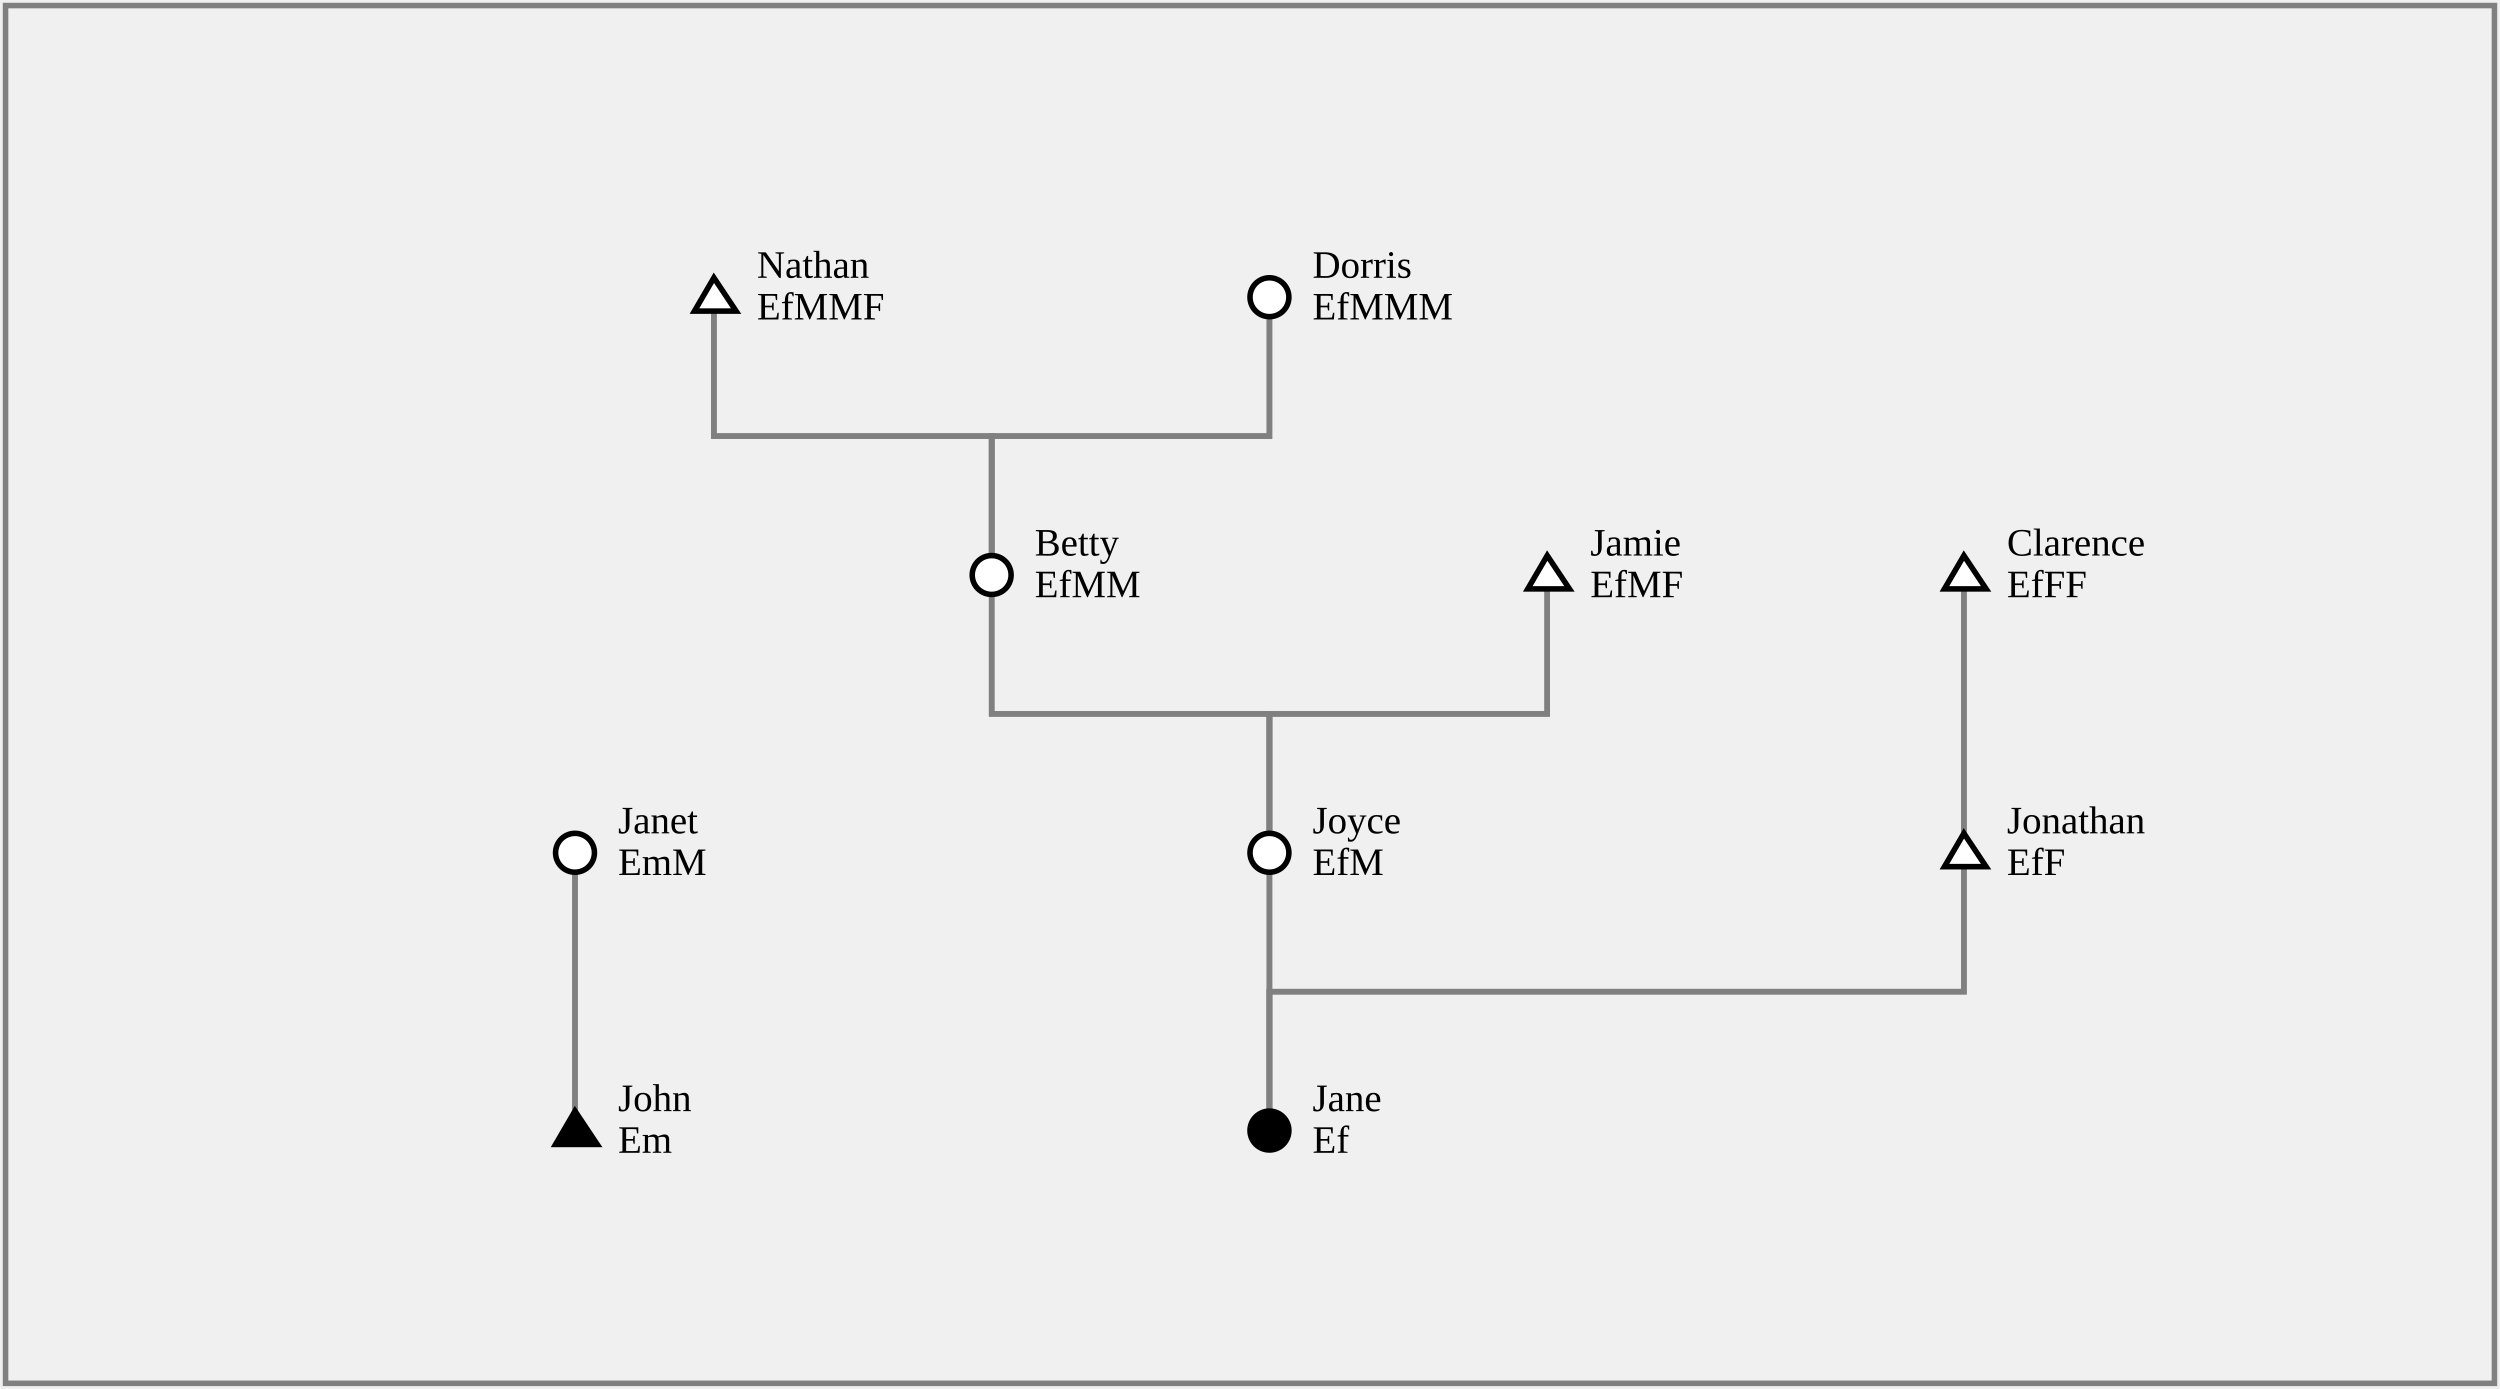
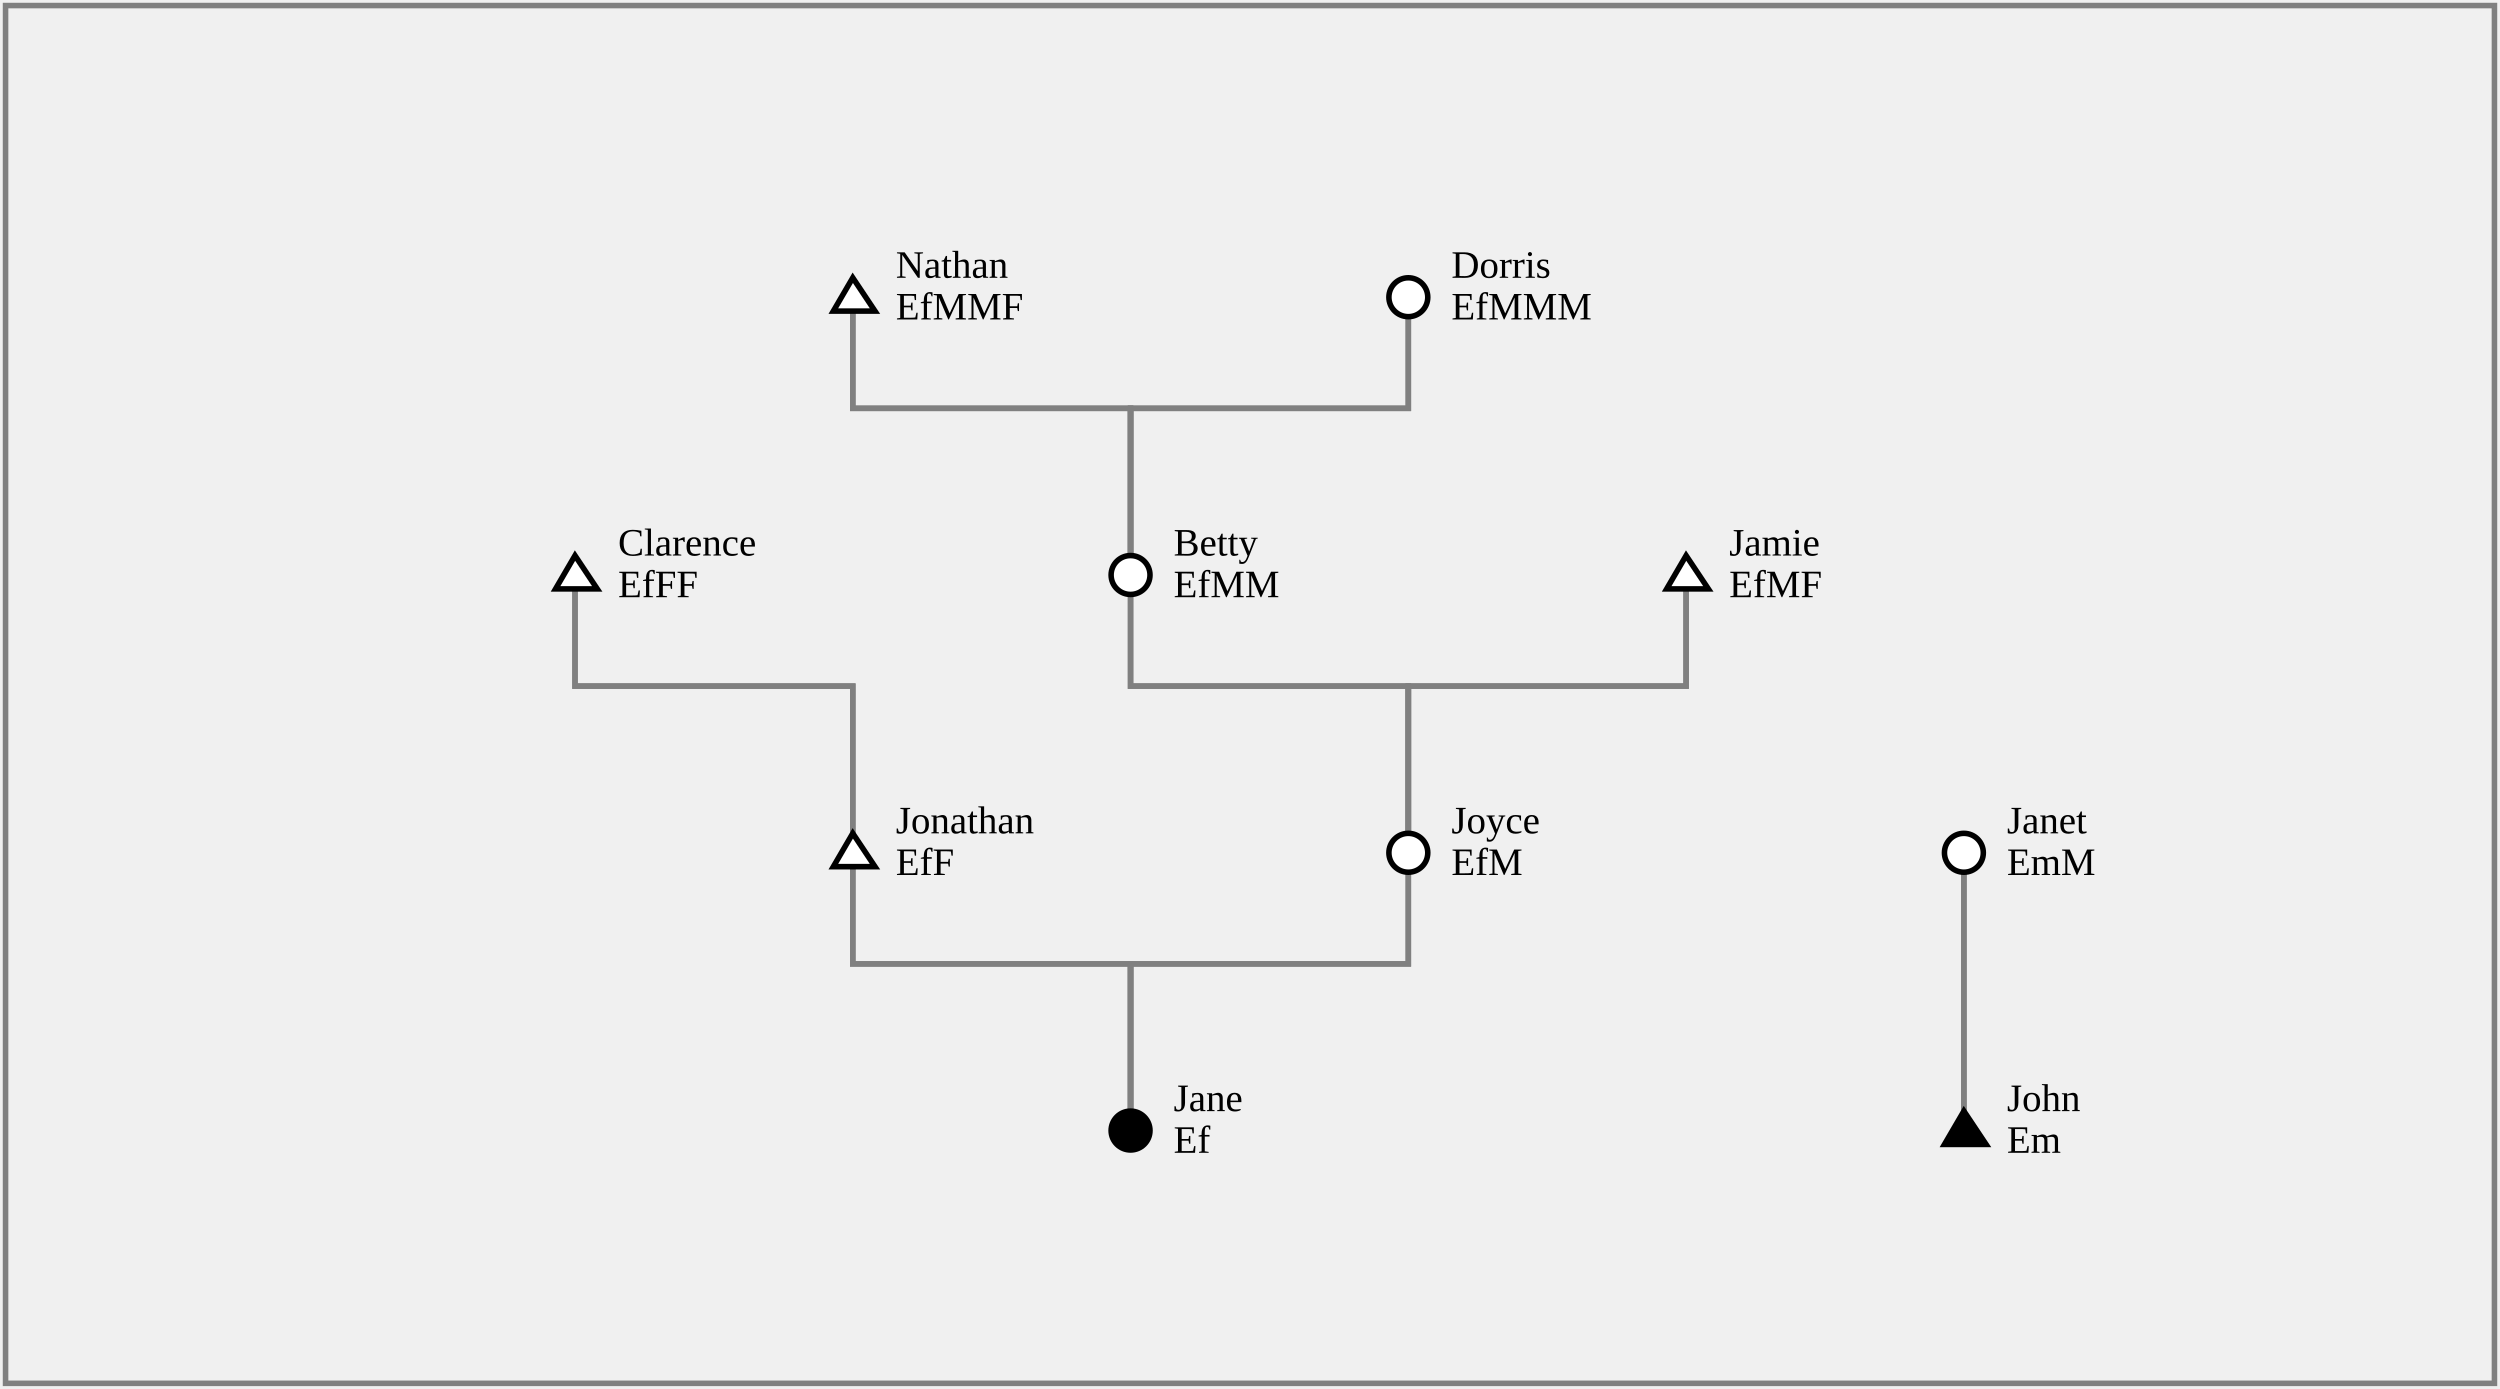
<svg xmlns="http://www.w3.org/2000/svg" xmlns:ns1="kin" xmlns:ns3="http://mpi.nl/tla/kin" xmlns:xlink="http://www.w3.org/1999/xlink" contentScriptType="text/ecmascript" width="900" zoomAndPan="magnify" contentStyleType="text/css" height="500" preserveAspectRatio="xMidYMid meet" version="1.0">
  <defs id="KinSymbols">
    <g id="circle">
      <circle r="7" stroke-width="2" height="15" cx="7" cy="7" stroke="black" />
    </g>
    <g id="square">
-       <rect x="0" width="15" stroke-width="2" height="15" y="0" stroke="black" />
+       <rect x="0" width="15" y="0" height="15" stroke-width="2" stroke="black" />
    </g>
    <g id="square45">
      <rect x="0" y="0" transform="rotate(-45 7 7)" width="15" height="15" stroke="black" stroke-width="2" />
    </g>
    <g id="rhombus">
      <rect x="0" y="0" transform="scale(1,2), rotate(-45 7 7)" width="15" height="15" stroke="black" stroke-width="2" />
    </g>
    <g id="union">
-       <rect fill="white" x="0" width="15" height="15" y="0" stroke="none" />
-       <line y2="2" stroke-width="5" x1="0" x2="15" stroke="black" y1="2" />
-       <line y2="13" stroke-width="5" x1="0" x2="15" stroke="black" y1="13" />
+       <rect fill="white" x="0" width="15" y="0" height="15" stroke="none" />
+       <line y2="2" stroke-width="5" x1="0" x2="15" y1="2" stroke="black" />
+       <line y2="13" stroke-width="5" x1="0" x2="15" y1="13" stroke="black" />
    </g>
    <g id="triangle">
-       <polygon stroke-width="2" points="7,0 0,12 15,12" stroke="black" />
+       <polygon points="7,0 0,12 15,12" stroke-width="2" stroke="black" />
    </g>
    <g id="equals">
      <polyline fill="white" stroke-width="2" points="21,14 -7,14 -7,0 21,0" stroke="black" />
    </g>
    <g id="cross">
      <polyline fill="none" stroke-width="2" points="0,0 14,14 7,7 0,14 14,0" stroke="black" />
    </g>
  </defs>
-   <g id="DiagramGroup" transform="translate(250, 300)">
-     <rect x="-248.0" y="-298.0" fill="none" width="896.0" id="PageBorder" height="496.0" stroke="grey" stroke-width="2" />
+   <g id="DiagramGroup" transform="translate(-300, 400)">
+     <rect x="302.0" y="-398.0" fill="none" width="896.0" id="PageBorder" height="496.0" stroke="grey" stroke-width="2" />
    <g id="GraphicsGroup" />
    <g id="RelationGroup">
      <g id="relation0">
-         <ns1:RelationEntities ns1:ego="tid_fe048c72b4270e258b68215beb5ce79a" ns1:lineType="sanguineLine" ns1:alter="tid_f91e4c5a6597678aab062196d90873dc" ns1:relationType="ancestor" />
-         <defs>
-           <polyline fill="none" id="relation0Line" stroke-width="2" points="-43,107 -43,57 -43,57 -43,7 " stroke="grey" />
+         <ns1:RelationEntities ns1:ego="tid_97f10e8259e8645f3be7eac38be097e7" ns1:lineType="sanguineLine" ns1:alter="tid_4036ac2468e94c679f40b5d8cfbeac52" ns1:relationType="descendant" />
+         <defs>
+           <polyline fill="none" id="relation0Line" stroke-width="2" points="807,-93 807,-53 757,-53 757,-53 707,-53 707,7 " stroke="grey" />
        </defs>
        <use xlink:actuate="onLoad" xlink:type="simple" id="relation0Lineuse" xlink:show="embed" xlink:href="#relation0Line" />
      </g>
      <g id="relation1">
-         <ns1:RelationEntities ns1:ego="tid_2aaf9aa1260c9accfb61f2ef93495506" ns1:lineType="sanguineLine" ns1:alter="tid_97ea1a9e9963e004d0446e285586c2f3" ns1:relationType="descendant" />
-         <defs>
-           <polyline fill="none" id="relation1Line" stroke-width="2" points="107,-93 107,-43 207,-43 207,7 " stroke="grey" />
+         <ns1:RelationEntities ns1:ego="tid_97f10e8259e8645f3be7eac38be097e7" ns1:lineType="sanguineLine" ns1:alter="tid_5092b8112213988add85e67db3913936" ns1:relationType="ancestor" />
+         <defs>
+           <polyline fill="none" id="relation1Line" stroke-width="2" points="807,-93 807,-153 807,-153 807,-153 907,-153 907,-193 " stroke="grey" />
        </defs>
        <use xlink:actuate="onLoad" xlink:type="simple" id="relation1Lineuse" xlink:show="embed" xlink:href="#relation1Line" />
      </g>
      <g id="relation2">
-         <ns1:RelationEntities ns1:ego="tid_2aaf9aa1260c9accfb61f2ef93495506" ns1:lineType="sanguineLine" ns1:alter="tid_05e7a7a338a870db63e9c785c0dd9cd4" ns1:relationType="ancestor" />
-         <defs>
-           <polyline fill="none" id="relation2Line" stroke-width="2" points="107,-93 107,-143 7,-143 7,-193 " stroke="grey" />
+         <ns1:RelationEntities ns1:ego="tid_97f10e8259e8645f3be7eac38be097e7" ns1:lineType="sanguineLine" ns1:alter="tid_22c449ec281b2badc2d38e30cd0bb056" ns1:relationType="ancestor" />
+         <defs>
+           <polyline fill="none" id="relation2Line" stroke-width="2" points="807,-93 807,-153 807,-153 807,-153 707,-153 707,-193 " stroke="grey" />
        </defs>
        <use xlink:actuate="onLoad" xlink:type="simple" id="relation2Lineuse" xlink:show="embed" xlink:href="#relation2Line" />
      </g>
      <g id="relation3">
-         <ns1:RelationEntities ns1:ego="tid_2aaf9aa1260c9accfb61f2ef93495506" ns1:lineType="sanguineLine" ns1:alter="tid_cdb5b6b8d709d8865aa5e7497ed9c487" ns1:relationType="ancestor" />
-         <defs>
-           <polyline fill="none" id="relation3Line" stroke-width="2" points="107,-93 107,-143 207,-143 207,-193 " stroke="grey" />
+         <ns1:RelationEntities ns1:ego="tid_e2754698a876fc7e1272ee4f87f8d267" ns1:lineType="sanguineLine" ns1:alter="tid_22c449ec281b2badc2d38e30cd0bb056" ns1:relationType="descendant" />
+         <defs>
+           <polyline fill="none" id="relation3Line" stroke-width="2" points="807,-293 807,-253 757,-253 757,-253 707,-253 707,-193 " stroke="grey" />
        </defs>
        <use xlink:actuate="onLoad" xlink:type="simple" id="relation3Lineuse" xlink:show="embed" xlink:href="#relation3Line" />
      </g>
      <g id="relation4">
-         <ns1:RelationEntities ns1:ego="tid_46b13185378c62a7c710db91e9eecebf" ns1:lineType="sanguineLine" ns1:alter="tid_9e935fabbeac6a0ca0713233363a87bc" ns1:relationType="descendant" />
-         <defs>
-           <polyline fill="none" id="relation4Line" stroke-width="2" points="457,-93 457,-43 457,-43 457,7 " stroke="grey" />
+         <ns1:RelationEntities ns1:ego="tid_14660a5c79084e81176c166d5623cdc8" ns1:lineType="sanguineLine" ns1:alter="tid_be2a2cea82d6777d6c68b8ee8ea95b99" ns1:relationType="descendant" />
+         <defs>
+           <polyline fill="none" id="relation4Line" stroke-width="2" points="507,-193 507,-153 557,-153 557,-153 607,-153 607,-93 " stroke="grey" />
        </defs>
        <use xlink:actuate="onLoad" xlink:type="simple" id="relation4Lineuse" xlink:show="embed" xlink:href="#relation4Line" />
      </g>
      <g id="relation5">
-         <ns1:RelationEntities ns1:ego="tid_cdb5b6b8d709d8865aa5e7497ed9c487" ns1:lineType="sanguineLine" ns1:alter="tid_2aaf9aa1260c9accfb61f2ef93495506" ns1:relationType="descendant" />
-         <defs>
-           <polyline fill="none" id="relation5Line" stroke-width="2" points="207,-193 207,-143 107,-143 107,-93 " stroke="grey" />
+         <ns1:RelationEntities ns1:ego="tid_7e2f049592385f972c71ccc3eb79b2b1" ns1:lineType="sanguineLine" ns1:alter="tid_22c449ec281b2badc2d38e30cd0bb056" ns1:relationType="descendant" />
+         <defs>
+           <polyline fill="none" id="relation5Line" stroke-width="2" points="607,-293 607,-253 657,-253 657,-253 707,-253 707,-193 " stroke="grey" />
        </defs>
        <use xlink:actuate="onLoad" xlink:type="simple" id="relation5Lineuse" xlink:show="embed" xlink:href="#relation5Line" />
      </g>
      <g id="relation6">
-         <ns1:RelationEntities ns1:ego="tid_f91e4c5a6597678aab062196d90873dc" ns1:lineType="sanguineLine" ns1:alter="tid_fe048c72b4270e258b68215beb5ce79a" ns1:relationType="descendant" />
-         <defs>
-           <polyline fill="none" id="relation6Line" stroke-width="2" points="-43,7 -43,57 -43,57 -43,107 " stroke="grey" />
+         <ns1:RelationEntities ns1:ego="tid_bbb855fb227782762767382389dbb848" ns1:lineType="sanguineLine" ns1:alter="tid_dd2456a94c961265742ac04895a8e4df" ns1:relationType="ancestor" />
+         <defs>
+           <polyline fill="none" id="relation6Line" stroke-width="2" points="1007,7 1007,-53 1007,-53 1007,-53 1007,-53 1007,-93 " stroke="grey" />
        </defs>
        <use xlink:actuate="onLoad" xlink:type="simple" id="relation6Lineuse" xlink:show="embed" xlink:href="#relation6Line" />
      </g>
      <g id="relation7">
-         <ns1:RelationEntities ns1:ego="tid_9e935fabbeac6a0ca0713233363a87bc" ns1:lineType="sanguineLine" ns1:alter="tid_40d704b49735547b6581978331e37b9f" ns1:relationType="descendant" />
-         <defs>
-           <polyline fill="none" id="relation7Line" stroke-width="2" points="457,7 457,57 207,57 207,107 " stroke="grey" />
+         <ns1:RelationEntities ns1:ego="tid_be2a2cea82d6777d6c68b8ee8ea95b99" ns1:lineType="sanguineLine" ns1:alter="tid_4036ac2468e94c679f40b5d8cfbeac52" ns1:relationType="descendant" />
+         <defs>
+           <polyline fill="none" id="relation7Line" stroke-width="2" points="607,-93 607,-53 657,-53 657,-53 707,-53 707,7 " stroke="grey" />
        </defs>
        <use xlink:actuate="onLoad" xlink:type="simple" id="relation7Lineuse" xlink:show="embed" xlink:href="#relation7Line" />
      </g>
      <g id="relation8">
-         <ns1:RelationEntities ns1:ego="tid_9e935fabbeac6a0ca0713233363a87bc" ns1:lineType="sanguineLine" ns1:alter="tid_46b13185378c62a7c710db91e9eecebf" ns1:relationType="ancestor" />
-         <defs>
-           <polyline fill="none" id="relation8Line" stroke-width="2" points="457,7 457,-43 457,-43 457,-93 " stroke="grey" />
+         <ns1:RelationEntities ns1:ego="tid_be2a2cea82d6777d6c68b8ee8ea95b99" ns1:lineType="sanguineLine" ns1:alter="tid_14660a5c79084e81176c166d5623cdc8" ns1:relationType="ancestor" />
+         <defs>
+           <polyline fill="none" id="relation8Line" stroke-width="2" points="607,-93 607,-153 607,-153 607,-153 507,-153 507,-193 " stroke="grey" />
        </defs>
        <use xlink:actuate="onLoad" xlink:type="simple" id="relation8Lineuse" xlink:show="embed" xlink:href="#relation8Line" />
      </g>
      <g id="relation9">
-         <ns1:RelationEntities ns1:ego="tid_97ea1a9e9963e004d0446e285586c2f3" ns1:lineType="sanguineLine" ns1:alter="tid_40d704b49735547b6581978331e37b9f" ns1:relationType="descendant" />
-         <defs>
-           <polyline fill="none" id="relation9Line" stroke-width="2" points="207,7 207,57 207,57 207,107 " stroke="grey" />
+         <ns1:RelationEntities ns1:ego="tid_dd2456a94c961265742ac04895a8e4df" ns1:lineType="sanguineLine" ns1:alter="tid_bbb855fb227782762767382389dbb848" ns1:relationType="descendant" />
+         <defs>
+           <polyline fill="none" id="relation9Line" stroke-width="2" points="1007,-93 1007,-53 1007,-53 1007,-53 1007,-53 1007,7 " stroke="grey" />
        </defs>
        <use xlink:actuate="onLoad" xlink:type="simple" id="relation9Lineuse" xlink:show="embed" xlink:href="#relation9Line" />
      </g>
      <g id="relation10">
-         <ns1:RelationEntities ns1:ego="tid_97ea1a9e9963e004d0446e285586c2f3" ns1:lineType="sanguineLine" ns1:alter="tid_0d73fd2a1544686ea95a45c230e7fbc9" ns1:relationType="ancestor" />
-         <defs>
-           <polyline fill="none" id="relation10Line" stroke-width="2" points="207,7 207,-43 307,-43 307,-93 " stroke="grey" />
+         <ns1:RelationEntities ns1:ego="tid_4036ac2468e94c679f40b5d8cfbeac52" ns1:lineType="sanguineLine" ns1:alter="tid_97f10e8259e8645f3be7eac38be097e7" ns1:relationType="ancestor" />
+         <defs>
+           <polyline fill="none" id="relation10Line" stroke-width="2" points="707,7 707,-53 707,-53 707,-53 807,-53 807,-93 " stroke="grey" />
        </defs>
        <use xlink:actuate="onLoad" xlink:type="simple" id="relation10Lineuse" xlink:show="embed" xlink:href="#relation10Line" />
      </g>
      <g id="relation11">
-         <ns1:RelationEntities ns1:ego="tid_97ea1a9e9963e004d0446e285586c2f3" ns1:lineType="sanguineLine" ns1:alter="tid_2aaf9aa1260c9accfb61f2ef93495506" ns1:relationType="ancestor" />
-         <defs>
-           <polyline fill="none" id="relation11Line" stroke-width="2" points="207,7 207,-43 107,-43 107,-93 " stroke="grey" />
+         <ns1:RelationEntities ns1:ego="tid_4036ac2468e94c679f40b5d8cfbeac52" ns1:lineType="sanguineLine" ns1:alter="tid_be2a2cea82d6777d6c68b8ee8ea95b99" ns1:relationType="ancestor" />
+         <defs>
+           <polyline fill="none" id="relation11Line" stroke-width="2" points="707,7 707,-53 707,-53 707,-53 607,-53 607,-93 " stroke="grey" />
        </defs>
        <use xlink:actuate="onLoad" xlink:type="simple" id="relation11Lineuse" xlink:show="embed" xlink:href="#relation11Line" />
      </g>
      <g id="relation12">
-         <ns1:RelationEntities ns1:ego="tid_0d73fd2a1544686ea95a45c230e7fbc9" ns1:lineType="sanguineLine" ns1:alter="tid_97ea1a9e9963e004d0446e285586c2f3" ns1:relationType="descendant" />
-         <defs>
-           <polyline fill="none" id="relation12Line" stroke-width="2" points="307,-93 307,-43 207,-43 207,7 " stroke="grey" />
+         <ns1:RelationEntities ns1:ego="tid_22c449ec281b2badc2d38e30cd0bb056" ns1:lineType="sanguineLine" ns1:alter="tid_97f10e8259e8645f3be7eac38be097e7" ns1:relationType="descendant" />
+         <defs>
+           <polyline fill="none" id="relation12Line" stroke-width="2" points="707,-193 707,-153 757,-153 757,-153 807,-153 807,-93 " stroke="grey" />
        </defs>
        <use xlink:actuate="onLoad" xlink:type="simple" id="relation12Lineuse" xlink:show="embed" xlink:href="#relation12Line" />
      </g>
      <g id="relation13">
-         <ns1:RelationEntities ns1:ego="tid_05e7a7a338a870db63e9c785c0dd9cd4" ns1:lineType="sanguineLine" ns1:alter="tid_2aaf9aa1260c9accfb61f2ef93495506" ns1:relationType="descendant" />
-         <defs>
-           <polyline fill="none" id="relation13Line" stroke-width="2" points="7,-193 7,-143 107,-143 107,-93 " stroke="grey" />
+         <ns1:RelationEntities ns1:ego="tid_22c449ec281b2badc2d38e30cd0bb056" ns1:lineType="sanguineLine" ns1:alter="tid_7e2f049592385f972c71ccc3eb79b2b1" ns1:relationType="ancestor" />
+         <defs>
+           <polyline fill="none" id="relation13Line" stroke-width="2" points="707,-193 707,-253 707,-253 707,-253 607,-253 607,-293 " stroke="grey" />
        </defs>
        <use xlink:actuate="onLoad" xlink:type="simple" id="relation13Lineuse" xlink:show="embed" xlink:href="#relation13Line" />
      </g>
      <g id="relation14">
-         <ns1:RelationEntities ns1:ego="tid_40d704b49735547b6581978331e37b9f" ns1:lineType="sanguineLine" ns1:alter="tid_97ea1a9e9963e004d0446e285586c2f3" ns1:relationType="ancestor" />
-         <defs>
-           <polyline fill="none" id="relation14Line" stroke-width="2" points="207,107 207,57 207,57 207,7 " stroke="grey" />
+         <ns1:RelationEntities ns1:ego="tid_22c449ec281b2badc2d38e30cd0bb056" ns1:lineType="sanguineLine" ns1:alter="tid_e2754698a876fc7e1272ee4f87f8d267" ns1:relationType="ancestor" />
+         <defs>
+           <polyline fill="none" id="relation14Line" stroke-width="2" points="707,-193 707,-253 707,-253 707,-253 807,-253 807,-293 " stroke="grey" />
        </defs>
        <use xlink:actuate="onLoad" xlink:type="simple" id="relation14Lineuse" xlink:show="embed" xlink:href="#relation14Line" />
      </g>
      <g id="relation15">
-         <ns1:RelationEntities ns1:ego="tid_40d704b49735547b6581978331e37b9f" ns1:lineType="sanguineLine" ns1:alter="tid_9e935fabbeac6a0ca0713233363a87bc" ns1:relationType="ancestor" />
-         <defs>
-           <polyline fill="none" id="relation15Line" stroke-width="2" points="207,107 207,57 457,57 457,7 " stroke="grey" />
+         <ns1:RelationEntities ns1:ego="tid_5092b8112213988add85e67db3913936" ns1:lineType="sanguineLine" ns1:alter="tid_97f10e8259e8645f3be7eac38be097e7" ns1:relationType="descendant" />
+         <defs>
+           <polyline fill="none" id="relation15Line" stroke-width="2" points="907,-193 907,-153 857,-153 857,-153 807,-153 807,-93 " stroke="grey" />
        </defs>
        <use xlink:actuate="onLoad" xlink:type="simple" id="relation15Lineuse" xlink:show="embed" xlink:href="#relation15Line" />
      </g>
    </g>
    <g id="EntityGroup">
-       <g id="tid_fe048c72b4270e258b68215beb5ce79a" ns3:kintype="Em" transform="translate(-50.0, 100.0)" ns3:path="">
-         <use fill="black" xlink:href="#triangle" xlink:type="simple" xlink:actuate="onLoad" id="tid_fe048c72b4270e258b68215beb5ce79a:symbol" stroke="black" xlink:show="embed" stroke-width="2" />
+       <g id="tid_97f10e8259e8645f3be7eac38be097e7" ns3:kintype="EfM" transform="translate(800.0, -100.0)" ns3:path="">
+         <use fill="white" xlink:href="#circle" xlink:type="simple" xlink:actuate="onLoad" id="tid_97f10e8259e8645f3be7eac38be097e7:symbol" stroke="black" xlink:show="embed" stroke-width="2" />
+         <text x="22.5" fill="black" font-size="14" stroke-width="0" y="0">Joyce</text>
+         <text x="22.5" fill="black" font-size="14" stroke-width="0" y="15">EfM</text>
+       </g>
+       <g id="tid_e2754698a876fc7e1272ee4f87f8d267" ns3:kintype="EfMMM" transform="translate(800.0, -300.0)" ns3:path="">
+         <use fill="white" xlink:href="#circle" xlink:type="simple" xlink:actuate="onLoad" id="tid_e2754698a876fc7e1272ee4f87f8d267:symbol" stroke="black" xlink:show="embed" stroke-width="2" />
+         <text x="22.5" fill="black" font-size="14" stroke-width="0" y="0">Dorris </text>
+         <text x="22.5" fill="black" font-size="14" stroke-width="0" y="15">EfMMM</text>
+       </g>
+       <g id="tid_14660a5c79084e81176c166d5623cdc8" ns3:kintype="EfFF" transform="translate(500.0, -200.0)" ns3:path="">
+         <use fill="white" xlink:href="#triangle" xlink:type="simple" xlink:actuate="onLoad" id="tid_14660a5c79084e81176c166d5623cdc8:symbol" stroke="black" xlink:show="embed" stroke-width="2" />
+         <text x="22.5" fill="black" font-size="14" stroke-width="0" y="0">Clarence</text>
+         <text x="22.5" fill="black" font-size="14" stroke-width="0" y="15">EfFF</text>
+       </g>
+       <g id="tid_7e2f049592385f972c71ccc3eb79b2b1" ns3:kintype="EfMMF" transform="translate(600.0, -300.0)" ns3:path="">
+         <use fill="white" xlink:href="#triangle" xlink:type="simple" xlink:actuate="onLoad" id="tid_7e2f049592385f972c71ccc3eb79b2b1:symbol" stroke="black" xlink:show="embed" stroke-width="2" />
+         <text x="22.5" fill="black" font-size="14" stroke-width="0" y="0">Nathan</text>
+         <text x="22.5" fill="black" font-size="14" stroke-width="0" y="15">EfMMF</text>
+       </g>
+       <g id="tid_bbb855fb227782762767382389dbb848" ns3:kintype="Em" transform="translate(1000.0, 0.0)" ns3:path="">
+         <use fill="black" xlink:href="#triangle" xlink:type="simple" xlink:actuate="onLoad" id="tid_bbb855fb227782762767382389dbb848:symbol" stroke="black" xlink:show="embed" stroke-width="2" />
        <text x="22.5" fill="black" font-size="14" stroke-width="0" y="0">John</text>
        <text x="22.5" fill="black" font-size="14" stroke-width="0" y="15">Em</text>
      </g>
-       <g id="tid_2aaf9aa1260c9accfb61f2ef93495506" ns3:kintype="EfMM" transform="translate(100.0, -100.0)" ns3:path="">
-         <use fill="white" xlink:href="#circle" xlink:type="simple" xlink:actuate="onLoad" id="tid_2aaf9aa1260c9accfb61f2ef93495506:symbol" stroke="black" xlink:show="embed" stroke-width="2" />
+       <g id="tid_be2a2cea82d6777d6c68b8ee8ea95b99" ns3:kintype="EfF" transform="translate(600.0, -100.0)" ns3:path="">
+         <use fill="white" xlink:href="#triangle" xlink:type="simple" xlink:actuate="onLoad" id="tid_be2a2cea82d6777d6c68b8ee8ea95b99:symbol" stroke="black" xlink:show="embed" stroke-width="2" />
+         <text x="22.5" fill="black" font-size="14" stroke-width="0" y="0">Jonathan</text>
+         <text x="22.5" fill="black" font-size="14" stroke-width="0" y="15">EfF</text>
+       </g>
+       <g id="tid_dd2456a94c961265742ac04895a8e4df" ns3:kintype="EmM" transform="translate(1000.0, -100.0)" ns3:path="">
+         <use fill="white" xlink:href="#circle" xlink:type="simple" xlink:actuate="onLoad" id="tid_dd2456a94c961265742ac04895a8e4df:symbol" stroke="black" xlink:show="embed" stroke-width="2" />
+         <text x="22.5" fill="black" font-size="14" stroke-width="0" y="0">Janet</text>
+         <text x="22.5" fill="black" font-size="14" stroke-width="0" y="15">EmM</text>
+       </g>
+       <g id="tid_4036ac2468e94c679f40b5d8cfbeac52" ns3:kintype="Ef" transform="translate(700.0, 0.0)" ns3:path="">
+         <use fill="black" xlink:href="#circle" xlink:type="simple" xlink:actuate="onLoad" id="tid_4036ac2468e94c679f40b5d8cfbeac52:symbol" stroke="black" xlink:show="embed" stroke-width="2" />
+         <text x="22.5" fill="black" font-size="14" stroke-width="0" y="0">Jane</text>
+         <text x="22.5" fill="black" font-size="14" stroke-width="0" y="15">Ef</text>
+       </g>
+       <g id="tid_22c449ec281b2badc2d38e30cd0bb056" ns3:kintype="EfMM" transform="translate(700.0, -200.0)" ns3:path="">
+         <use fill="white" xlink:href="#circle" xlink:type="simple" xlink:actuate="onLoad" id="tid_22c449ec281b2badc2d38e30cd0bb056:symbol" stroke="black" xlink:show="embed" stroke-width="2" />
        <text x="22.5" fill="black" font-size="14" stroke-width="0" y="0">Betty</text>
        <text x="22.5" fill="black" font-size="14" stroke-width="0" y="15">EfMM</text>
      </g>
-       <g id="tid_46b13185378c62a7c710db91e9eecebf" ns3:kintype="EfFF" transform="translate(450.0, -100.0)" ns3:path="">
-         <use fill="white" xlink:href="#triangle" xlink:type="simple" xlink:actuate="onLoad" id="tid_46b13185378c62a7c710db91e9eecebf:symbol" stroke="black" xlink:show="embed" stroke-width="2" />
-         <text x="22.5" fill="black" font-size="14" stroke-width="0" y="0">Clarence</text>
-         <text x="22.5" fill="black" font-size="14" stroke-width="0" y="15">EfFF</text>
-       </g>
-       <g id="tid_cdb5b6b8d709d8865aa5e7497ed9c487" ns3:kintype="EfMMM" transform="translate(200.0, -200.0)" ns3:path="">
-         <use fill="white" xlink:href="#circle" xlink:type="simple" xlink:actuate="onLoad" id="tid_cdb5b6b8d709d8865aa5e7497ed9c487:symbol" stroke="black" xlink:show="embed" stroke-width="2" />
-         <text x="22.5" fill="black" font-size="14" stroke-width="0" y="0">Dorris</text>
-         <text x="22.5" fill="black" font-size="14" stroke-width="0" y="15">EfMMM</text>
-       </g>
-       <g id="tid_f91e4c5a6597678aab062196d90873dc" ns3:kintype="EmM" transform="translate(-50.0, 0.0)" ns3:path="">
-         <use fill="white" xlink:href="#circle" xlink:type="simple" xlink:actuate="onLoad" id="tid_f91e4c5a6597678aab062196d90873dc:symbol" stroke="black" xlink:show="embed" stroke-width="2" />
-         <text x="22.5" fill="black" font-size="14" stroke-width="0" y="0">Janet</text>
-         <text x="22.5" fill="black" font-size="14" stroke-width="0" y="15">EmM</text>
-       </g>
-       <g id="tid_9e935fabbeac6a0ca0713233363a87bc" ns3:kintype="EfF" transform="translate(450.0, 0.0)" ns3:path="">
-         <use fill="white" xlink:href="#triangle" xlink:type="simple" xlink:actuate="onLoad" id="tid_9e935fabbeac6a0ca0713233363a87bc:symbol" stroke="black" xlink:show="embed" stroke-width="2" />
-         <text x="22.5" fill="black" font-size="14" stroke-width="0" y="0">Jonathan</text>
-         <text x="22.5" fill="black" font-size="14" stroke-width="0" y="15">EfF</text>
-       </g>
-       <g id="tid_97ea1a9e9963e004d0446e285586c2f3" ns3:kintype="EfM" transform="translate(200.0, 0.0)" ns3:path="">
-         <use fill="white" xlink:href="#circle" xlink:type="simple" xlink:actuate="onLoad" id="tid_97ea1a9e9963e004d0446e285586c2f3:symbol" stroke="black" xlink:show="embed" stroke-width="2" />
-         <text x="22.5" fill="black" font-size="14" stroke-width="0" y="0">Joyce</text>
-         <text x="22.5" fill="black" font-size="14" stroke-width="0" y="15">EfM</text>
-       </g>
-       <g id="tid_0d73fd2a1544686ea95a45c230e7fbc9" ns3:kintype="EfMF" transform="translate(300.0, -100.0)" ns3:path="">
-         <use fill="white" xlink:href="#triangle" xlink:type="simple" xlink:actuate="onLoad" id="tid_0d73fd2a1544686ea95a45c230e7fbc9:symbol" stroke="black" xlink:show="embed" stroke-width="2" />
+       <g id="tid_5092b8112213988add85e67db3913936" ns3:kintype="EfMF" transform="translate(900.0, -200.0)" ns3:path="">
+         <use fill="white" xlink:href="#triangle" xlink:type="simple" xlink:actuate="onLoad" id="tid_5092b8112213988add85e67db3913936:symbol" stroke="black" xlink:show="embed" stroke-width="2" />
        <text x="22.5" fill="black" font-size="14" stroke-width="0" y="0">Jamie</text>
        <text x="22.5" fill="black" font-size="14" stroke-width="0" y="15">EfMF</text>
-       </g>
-       <g id="tid_05e7a7a338a870db63e9c785c0dd9cd4" ns3:kintype="EfMMF" transform="translate(0.0, -200.0)" ns3:path="">
-         <use fill="white" xlink:href="#triangle" xlink:type="simple" xlink:actuate="onLoad" id="tid_05e7a7a338a870db63e9c785c0dd9cd4:symbol" stroke="black" xlink:show="embed" stroke-width="2" />
-         <text x="22.5" fill="black" font-size="14" stroke-width="0" y="0">Nathan</text>
-         <text x="22.5" fill="black" font-size="14" stroke-width="0" y="15">EfMMF</text>
-       </g>
-       <g id="tid_40d704b49735547b6581978331e37b9f" ns3:kintype="Ef" transform="translate(200.0, 100.0)" ns3:path="">
-         <use fill="black" xlink:href="#circle" xlink:type="simple" xlink:actuate="onLoad" id="tid_40d704b49735547b6581978331e37b9f:symbol" stroke="black" xlink:show="embed" stroke-width="2" />
-         <text x="22.5" fill="black" font-size="14" stroke-width="0" y="0">Jane</text>
-         <text x="22.5" fill="black" font-size="14" stroke-width="0" y="15">Ef</text>
      </g>
    </g>
    <g id="LabelsGroup" />
  </g>
  <ns3:KinDiagramData>
    <ns3:KinTypeString>Ef:Jane</ns3:KinTypeString>
    <ns3:KinTypeString>EfM:Joyce</ns3:KinTypeString>
    <ns3:KinTypeString>EfF:Jonathan</ns3:KinTypeString>
    <ns3:KinTypeString>EfMF:Jamie</ns3:KinTypeString>
    <ns3:KinTypeString>EfFF:Clarence</ns3:KinTypeString>
    <ns3:KinTypeString>EfMM:Betty</ns3:KinTypeString>
    <ns3:KinTypeString>EfMMF:Nathan</ns3:KinTypeString>
-     <ns3:KinTypeString>EfMMM:Dorris</ns3:KinTypeString>
+     <ns3:KinTypeString>EfMMM:Dorris </ns3:KinTypeString>
    <ns3:KinTypeString>Em:John</ns3:KinTypeString>
    <ns3:KinTypeString>EmM:Janet</ns3:KinTypeString>
    <ns3:IndexParameters>
      <ns3:LabelFields>
        <ns3:IndexerParam ns3:XPath="*:Kinnate/*:Entity/*:Name" />
        <ns3:IndexerParam ns3:XPath="*:Kinnate/*:Gedcom/*:Entity/*:NAME/*:NAME" />
        <ns3:IndexerParam ns3:XPath="*:Kinnate/*:Gedcom/*:Entity[*:GedcomType='FAM']/*:GedcomType" />
        <ns3:IndexerParam ns3:XPath="*:Kinnate/*:Gedcom/*:Entity/*:Text" />
        <ns3:IndexerParam ns3:XPath="*:Kinnate/*:Gedcom/*:Entity/*:NAME/*:NPFX" />
        <ns3:IndexerParam ns3:XPath="*:Kinnate/*:Gedcom/*:Entity/*:NoteText" />
      </ns3:LabelFields>
      <ns3:SymbolFieldsFields>
        <ns3:IndexerParam ns3:XPath="*:Kinnate/*:Gedcom/*:Entity[*:SEX='M']" ns3:Value="triangle" />
        <ns3:IndexerParam ns3:XPath="*:Kinnate/*:Gedcom/*:Entity[*:SEX='F']" ns3:Value="circle" />
        <ns3:IndexerParam ns3:XPath="*:Kinnate/*:Gedcom/*:Entity[*:GedcomType='FAM']" ns3:Value="union" />
      </ns3:SymbolFieldsFields>
      <ns3:DefaultSymbol>square</ns3:DefaultSymbol>
    </ns3:IndexParameters>
    <ns3:KinTermGroup ns3:Show="true" ns3:GroupColour="#0000FF" ns3:GroupName="English terms" ns3:Generate="false">
-       <ns3:KinTerm ns3:Term="Grand Mother" ns3:Alter="MM" />
-       <ns3:KinTerm ns3:Term="Aunt" ns3:Alter="MZ|FZ" />
-       <ns3:KinTerm ns3:Term="Uncle" ns3:Alter="MB|FB" />
-       <ns3:KinTerm ns3:Term="Grand Father" ns3:Alter="FF" />
+       <ns3:KinTerm ns3:Term="Grand Mother" ns3:Referent="MM" />
+       <ns3:KinTerm ns3:Term="Aunt" ns3:Referent="MZ|FZ" />
+       <ns3:KinTerm ns3:Term="Uncle" ns3:Referent="MB|FB" />
+       <ns3:KinTerm ns3:Term="Grand Father" ns3:Referent="FF" />
    </ns3:KinTermGroup>
    <ns3:KinTermGroup ns3:Show="true" ns3:GroupColour="#0000FF" ns3:GroupName="Hawaiian Kin Terms" ns3:GroupDescription="http://umanitoba.ca/faculties/arts/anthropology/tutor/kinterms/hawaiian.html" ns3:Generate="false">
-       <ns3:KinTerm ns3:Term="Makuakane" ns3:Description="Father, Uncle" ns3:Alter="F|FB|MB" />
-       <ns3:KinTerm ns3:Term="Makuahini" ns3:Description="Mother, Aunt" ns3:Alter="M|MZ|FZ" />
-       <ns3:KinTerm ns3:Term="Kaikua'ana" ns3:Description="" ns3:Alter="E(male)B|E(male)FBS|E(male)FZS|E(male)MBS|E(male)MZS" />
-       <ns3:KinTerm ns3:Term="Kaikua'ana" ns3:Description="Brother/Sister, Cousin" ns3:Alter="E(female)Z|E(female)FBD|E(female)FZD|E(female)MBD|E(female)MZD" />
-       <ns3:KinTerm ns3:Term="Kaikuane" ns3:Description="Brother, Cousin" ns3:Alter="E(female)B|E(female)FBS|E(female)FZS|E(female)MBS|E(female)MZS" />
-       <ns3:KinTerm ns3:Term="Kaikuane" ns3:Description="Sister, Cousin" ns3:Alter="E(male)Z|E(male)FBD|E(male)FZD|E(male)MBD|E(male)MZD" />
-       <ns3:KinTerm ns3:Term="Keikikane" ns3:Description="Son, Nephew" ns3:Alter="S|BS|ZS" />
-       <ns3:KinTerm ns3:Term="Keikamahini" ns3:Description="Daughter, Niece" ns3:Alter="D|BD|ZD" />
+       <ns3:KinTerm ns3:Term="Makuakane" ns3:Referent="F|FB|MB" ns3:Description="Father, Uncle" />
+       <ns3:KinTerm ns3:Term="Makuahini" ns3:Referent="M|MZ|FZ" ns3:Description="Mother, Aunt" />
+       <ns3:KinTerm ns3:Term="Kaikua'ana" ns3:Referent="E(male)B|E(male)FBS|E(male)FZS|E(male)MBS|E(male)MZS" ns3:Description="" />
+       <ns3:KinTerm ns3:Term="Kaikua'ana" ns3:Referent="E(female)Z|E(female)FBD|E(female)FZD|E(female)MBD|E(female)MZD" ns3:Description="Brother/Sister, Cousin" />
+       <ns3:KinTerm ns3:Term="Kaikuane" ns3:Referent="E(female)B|E(female)FBS|E(female)FZS|E(female)MBS|E(female)MZS" ns3:Description="Brother, Cousin" />
+       <ns3:KinTerm ns3:Term="Kaikuane" ns3:Referent="E(male)Z|E(male)FBD|E(male)FZD|E(male)MBD|E(male)MZD" ns3:Description="Sister, Cousin" />
+       <ns3:KinTerm ns3:Term="Keikikane" ns3:Referent="S|BS|ZS" ns3:Description="Son, Nephew" />
+       <ns3:KinTerm ns3:Term="Keikamahini" ns3:Referent="D|BD|ZD" ns3:Description="Daughter, Niece" />
    </ns3:KinTermGroup>
    <ns3:ShowLabels>true</ns3:ShowLabels>
    <ns3:ShowKinTypeLabels>true</ns3:ShowKinTypeLabels>
    <ns3:ShowKinTermLabels>false</ns3:ShowKinTermLabels>
    <ns3:ShowKinTermLines>true</ns3:ShowKinTermLines>
    <ns3:SnapToGrid>true</ns3:SnapToGrid>
    <ns3:ShowSanguineLines>true</ns3:ShowSanguineLines>
    <ns3:ShowArchiveLinks>false</ns3:ShowArchiveLinks>
    <ns3:HighlightRelationLines>true</ns3:HighlightRelationLines>
    <ns3:ShowDiagramBorder>true</ns3:ShowDiagramBorder>
    <ns3:EntityData>
      <ns3:Entity>
-         <ns3:Identifier ns3:type="tid">fe048c72b4270e258b68215beb5ce79a</ns3:Identifier>
+         <ns3:Identifier ns3:type="tid">97f10e8259e8645f3be7eac38be097e7</ns3:Identifier>
+         <ns3:KinType>EfM</ns3:KinType>
+         <ns3:Symbol>circle</ns3:Symbol>
+         <ns3:Ego>false</ns3:Ego>
+         <ns3:Label>Joyce</ns3:Label>
+         <ns3:Relations>
+           <ns3:Relation ns3:Type="descendant" ns3:Line="sanguineLine">
+             <ns3:Identifier ns3:type="tid">4036ac2468e94c679f40b5d8cfbeac52</ns3:Identifier>
+           </ns3:Relation>
+           <ns3:Relation ns3:Type="ancestor" ns3:Line="sanguineLine">
+             <ns3:Identifier ns3:type="tid">5092b8112213988add85e67db3913936</ns3:Identifier>
+           </ns3:Relation>
+           <ns3:Relation ns3:Type="ancestor" ns3:Line="sanguineLine">
+             <ns3:Identifier ns3:type="tid">22c449ec281b2badc2d38e30cd0bb056</ns3:Identifier>
+           </ns3:Relation>
+         </ns3:Relations>
+         <ns3:Visible>true</ns3:Visible>
+       </ns3:Entity>
+       <ns3:Entity>
+         <ns3:Identifier ns3:type="tid">e2754698a876fc7e1272ee4f87f8d267</ns3:Identifier>
+         <ns3:KinType>EfMMM</ns3:KinType>
+         <ns3:Symbol>circle</ns3:Symbol>
+         <ns3:Ego>false</ns3:Ego>
+         <ns3:Label>Dorris </ns3:Label>
+         <ns3:Relations>
+           <ns3:Relation ns3:Type="descendant" ns3:Line="sanguineLine">
+             <ns3:Identifier ns3:type="tid">22c449ec281b2badc2d38e30cd0bb056</ns3:Identifier>
+           </ns3:Relation>
+         </ns3:Relations>
+         <ns3:Visible>true</ns3:Visible>
+       </ns3:Entity>
+       <ns3:Entity>
+         <ns3:Identifier ns3:type="tid">14660a5c79084e81176c166d5623cdc8</ns3:Identifier>
+         <ns3:KinType>EfFF</ns3:KinType>
+         <ns3:Symbol>triangle</ns3:Symbol>
+         <ns3:Ego>false</ns3:Ego>
+         <ns3:Label>Clarence</ns3:Label>
+         <ns3:Relations>
+           <ns3:Relation ns3:Type="descendant" ns3:Line="sanguineLine">
+             <ns3:Identifier ns3:type="tid">be2a2cea82d6777d6c68b8ee8ea95b99</ns3:Identifier>
+           </ns3:Relation>
+         </ns3:Relations>
+         <ns3:Visible>true</ns3:Visible>
+       </ns3:Entity>
+       <ns3:Entity>
+         <ns3:Identifier ns3:type="tid">7e2f049592385f972c71ccc3eb79b2b1</ns3:Identifier>
+         <ns3:KinType>EfMMF</ns3:KinType>
+         <ns3:Symbol>triangle</ns3:Symbol>
+         <ns3:Ego>false</ns3:Ego>
+         <ns3:Label>Nathan</ns3:Label>
+         <ns3:Relations>
+           <ns3:Relation ns3:Type="descendant" ns3:Line="sanguineLine">
+             <ns3:Identifier ns3:type="tid">22c449ec281b2badc2d38e30cd0bb056</ns3:Identifier>
+           </ns3:Relation>
+         </ns3:Relations>
+         <ns3:Visible>true</ns3:Visible>
+       </ns3:Entity>
+       <ns3:Entity>
+         <ns3:Identifier ns3:type="tid">bbb855fb227782762767382389dbb848</ns3:Identifier>
        <ns3:KinType>Em</ns3:KinType>
+         <ns3:Symbol>triangle</ns3:Symbol>
+         <ns3:Ego>true</ns3:Ego>
        <ns3:Label>John</ns3:Label>
        <ns3:Relations>
          <ns3:Relation ns3:Type="ancestor" ns3:Line="sanguineLine">
-             <ns3:Identifier ns3:type="tid">f91e4c5a6597678aab062196d90873dc</ns3:Identifier>
-             <relationOrder>0</relationOrder>
-           </ns3:Relation>
-         </ns3:Relations>
-       </ns3:Entity>
-       <ns3:Entity>
-         <ns3:Identifier ns3:type="tid">2aaf9aa1260c9accfb61f2ef93495506</ns3:Identifier>
+             <ns3:Identifier ns3:type="tid">dd2456a94c961265742ac04895a8e4df</ns3:Identifier>
+           </ns3:Relation>
+         </ns3:Relations>
+         <ns3:Visible>true</ns3:Visible>
+       </ns3:Entity>
+       <ns3:Entity>
+         <ns3:Identifier ns3:type="tid">be2a2cea82d6777d6c68b8ee8ea95b99</ns3:Identifier>
+         <ns3:KinType>EfF</ns3:KinType>
+         <ns3:Symbol>triangle</ns3:Symbol>
+         <ns3:Ego>false</ns3:Ego>
+         <ns3:Label>Jonathan</ns3:Label>
+         <ns3:Relations>
+           <ns3:Relation ns3:Type="descendant" ns3:Line="sanguineLine">
+             <ns3:Identifier ns3:type="tid">4036ac2468e94c679f40b5d8cfbeac52</ns3:Identifier>
+           </ns3:Relation>
+           <ns3:Relation ns3:Type="ancestor" ns3:Line="sanguineLine">
+             <ns3:Identifier ns3:type="tid">14660a5c79084e81176c166d5623cdc8</ns3:Identifier>
+           </ns3:Relation>
+         </ns3:Relations>
+         <ns3:Visible>true</ns3:Visible>
+       </ns3:Entity>
+       <ns3:Entity>
+         <ns3:Identifier ns3:type="tid">dd2456a94c961265742ac04895a8e4df</ns3:Identifier>
+         <ns3:KinType>EmM</ns3:KinType>
+         <ns3:Symbol>circle</ns3:Symbol>
+         <ns3:Ego>false</ns3:Ego>
+         <ns3:Label>Janet</ns3:Label>
+         <ns3:Relations>
+           <ns3:Relation ns3:Type="descendant" ns3:Line="sanguineLine">
+             <ns3:Identifier ns3:type="tid">bbb855fb227782762767382389dbb848</ns3:Identifier>
+           </ns3:Relation>
+         </ns3:Relations>
+         <ns3:Visible>true</ns3:Visible>
+       </ns3:Entity>
+       <ns3:Entity>
+         <ns3:Identifier ns3:type="tid">4036ac2468e94c679f40b5d8cfbeac52</ns3:Identifier>
+         <ns3:KinType>Ef</ns3:KinType>
+         <ns3:Symbol>circle</ns3:Symbol>
+         <ns3:Ego>true</ns3:Ego>
+         <ns3:Label>Jane</ns3:Label>
+         <ns3:Relations>
+           <ns3:Relation ns3:Type="ancestor" ns3:Line="sanguineLine">
+             <ns3:Identifier ns3:type="tid">97f10e8259e8645f3be7eac38be097e7</ns3:Identifier>
+           </ns3:Relation>
+           <ns3:Relation ns3:Type="ancestor" ns3:Line="sanguineLine">
+             <ns3:Identifier ns3:type="tid">be2a2cea82d6777d6c68b8ee8ea95b99</ns3:Identifier>
+           </ns3:Relation>
+         </ns3:Relations>
+         <ns3:Visible>true</ns3:Visible>
+       </ns3:Entity>
+       <ns3:Entity>
+         <ns3:Identifier ns3:type="tid">22c449ec281b2badc2d38e30cd0bb056</ns3:Identifier>
        <ns3:KinType>EfMM</ns3:KinType>
+         <ns3:Symbol>circle</ns3:Symbol>
+         <ns3:Ego>false</ns3:Ego>
        <ns3:Label>Betty</ns3:Label>
        <ns3:Relations>
          <ns3:Relation ns3:Type="descendant" ns3:Line="sanguineLine">
-             <ns3:Identifier ns3:type="tid">97ea1a9e9963e004d0446e285586c2f3</ns3:Identifier>
-             <relationOrder>0</relationOrder>
-           </ns3:Relation>
-           <ns3:Relation ns3:Type="ancestor" ns3:Line="sanguineLine">
-             <ns3:Identifier ns3:type="tid">05e7a7a338a870db63e9c785c0dd9cd4</ns3:Identifier>
-             <relationOrder>0</relationOrder>
-           </ns3:Relation>
-           <ns3:Relation ns3:Type="ancestor" ns3:Line="sanguineLine">
-             <ns3:Identifier ns3:type="tid">cdb5b6b8d709d8865aa5e7497ed9c487</ns3:Identifier>
-             <relationOrder>0</relationOrder>
-           </ns3:Relation>
-         </ns3:Relations>
-       </ns3:Entity>
-       <ns3:Entity>
-         <ns3:Identifier ns3:type="tid">46b13185378c62a7c710db91e9eecebf</ns3:Identifier>
-         <ns3:KinType>EfFF</ns3:KinType>
-         <ns3:Label>Clarence</ns3:Label>
-         <ns3:Relations>
-           <ns3:Relation ns3:Type="descendant" ns3:Line="sanguineLine">
-             <ns3:Identifier ns3:type="tid">9e935fabbeac6a0ca0713233363a87bc</ns3:Identifier>
-             <relationOrder>0</relationOrder>
-           </ns3:Relation>
-         </ns3:Relations>
-       </ns3:Entity>
-       <ns3:Entity>
-         <ns3:Identifier ns3:type="tid">cdb5b6b8d709d8865aa5e7497ed9c487</ns3:Identifier>
-         <ns3:KinType>EfMMM</ns3:KinType>
-         <ns3:Label>Dorris</ns3:Label>
-         <ns3:Relations>
-           <ns3:Relation ns3:Type="descendant" ns3:Line="sanguineLine">
-             <ns3:Identifier ns3:type="tid">2aaf9aa1260c9accfb61f2ef93495506</ns3:Identifier>
-             <relationOrder>0</relationOrder>
-           </ns3:Relation>
-         </ns3:Relations>
-       </ns3:Entity>
-       <ns3:Entity>
-         <ns3:Identifier ns3:type="tid">f91e4c5a6597678aab062196d90873dc</ns3:Identifier>
-         <ns3:KinType>EmM</ns3:KinType>
-         <ns3:Label>Janet</ns3:Label>
-         <ns3:Relations>
-           <ns3:Relation ns3:Type="descendant" ns3:Line="sanguineLine">
-             <ns3:Identifier ns3:type="tid">fe048c72b4270e258b68215beb5ce79a</ns3:Identifier>
-             <relationOrder>0</relationOrder>
-           </ns3:Relation>
-         </ns3:Relations>
-       </ns3:Entity>
-       <ns3:Entity>
-         <ns3:Identifier ns3:type="tid">9e935fabbeac6a0ca0713233363a87bc</ns3:Identifier>
-         <ns3:KinType>EfF</ns3:KinType>
-         <ns3:Label>Jonathan</ns3:Label>
-         <ns3:Relations>
-           <ns3:Relation ns3:Type="descendant" ns3:Line="sanguineLine">
-             <ns3:Identifier ns3:type="tid">40d704b49735547b6581978331e37b9f</ns3:Identifier>
-             <relationOrder>0</relationOrder>
-           </ns3:Relation>
-           <ns3:Relation ns3:Type="ancestor" ns3:Line="sanguineLine">
-             <ns3:Identifier ns3:type="tid">46b13185378c62a7c710db91e9eecebf</ns3:Identifier>
-             <relationOrder>0</relationOrder>
-           </ns3:Relation>
-         </ns3:Relations>
-       </ns3:Entity>
-       <ns3:Entity>
-         <ns3:Identifier ns3:type="tid">97ea1a9e9963e004d0446e285586c2f3</ns3:Identifier>
-         <ns3:KinType>EfM</ns3:KinType>
-         <ns3:Label>Joyce</ns3:Label>
-         <ns3:Relations>
-           <ns3:Relation ns3:Type="descendant" ns3:Line="sanguineLine">
-             <ns3:Identifier ns3:type="tid">40d704b49735547b6581978331e37b9f</ns3:Identifier>
-             <relationOrder>0</relationOrder>
-           </ns3:Relation>
-           <ns3:Relation ns3:Type="ancestor" ns3:Line="sanguineLine">
-             <ns3:Identifier ns3:type="tid">0d73fd2a1544686ea95a45c230e7fbc9</ns3:Identifier>
-             <relationOrder>0</relationOrder>
-           </ns3:Relation>
-           <ns3:Relation ns3:Type="ancestor" ns3:Line="sanguineLine">
-             <ns3:Identifier ns3:type="tid">2aaf9aa1260c9accfb61f2ef93495506</ns3:Identifier>
-             <relationOrder>0</relationOrder>
-           </ns3:Relation>
-         </ns3:Relations>
-       </ns3:Entity>
-       <ns3:Entity>
-         <ns3:Identifier ns3:type="tid">0d73fd2a1544686ea95a45c230e7fbc9</ns3:Identifier>
+             <ns3:Identifier ns3:type="tid">97f10e8259e8645f3be7eac38be097e7</ns3:Identifier>
+           </ns3:Relation>
+           <ns3:Relation ns3:Type="ancestor" ns3:Line="sanguineLine">
+             <ns3:Identifier ns3:type="tid">7e2f049592385f972c71ccc3eb79b2b1</ns3:Identifier>
+           </ns3:Relation>
+           <ns3:Relation ns3:Type="ancestor" ns3:Line="sanguineLine">
+             <ns3:Identifier ns3:type="tid">e2754698a876fc7e1272ee4f87f8d267</ns3:Identifier>
+           </ns3:Relation>
+         </ns3:Relations>
+         <ns3:Visible>true</ns3:Visible>
+       </ns3:Entity>
+       <ns3:Entity>
+         <ns3:Identifier ns3:type="tid">5092b8112213988add85e67db3913936</ns3:Identifier>
        <ns3:KinType>EfMF</ns3:KinType>
+         <ns3:Symbol>triangle</ns3:Symbol>
+         <ns3:Ego>false</ns3:Ego>
        <ns3:Label>Jamie</ns3:Label>
        <ns3:Relations>
          <ns3:Relation ns3:Type="descendant" ns3:Line="sanguineLine">
-             <ns3:Identifier ns3:type="tid">97ea1a9e9963e004d0446e285586c2f3</ns3:Identifier>
-             <relationOrder>0</relationOrder>
-           </ns3:Relation>
-         </ns3:Relations>
-       </ns3:Entity>
-       <ns3:Entity>
-         <ns3:Identifier ns3:type="tid">05e7a7a338a870db63e9c785c0dd9cd4</ns3:Identifier>
-         <ns3:KinType>EfMMF</ns3:KinType>
-         <ns3:Label>Nathan</ns3:Label>
-         <ns3:Relations>
-           <ns3:Relation ns3:Type="descendant" ns3:Line="sanguineLine">
-             <ns3:Identifier ns3:type="tid">2aaf9aa1260c9accfb61f2ef93495506</ns3:Identifier>
-             <relationOrder>0</relationOrder>
-           </ns3:Relation>
-         </ns3:Relations>
-       </ns3:Entity>
-       <ns3:Entity>
-         <ns3:Identifier ns3:type="tid">40d704b49735547b6581978331e37b9f</ns3:Identifier>
-         <ns3:KinType>Ef</ns3:KinType>
-         <ns3:Label>Jane</ns3:Label>
-         <ns3:Relations>
-           <ns3:Relation ns3:Type="ancestor" ns3:Line="sanguineLine">
-             <ns3:Identifier ns3:type="tid">97ea1a9e9963e004d0446e285586c2f3</ns3:Identifier>
-             <relationOrder>0</relationOrder>
-           </ns3:Relation>
-           <ns3:Relation ns3:Type="ancestor" ns3:Line="sanguineLine">
-             <ns3:Identifier ns3:type="tid">9e935fabbeac6a0ca0713233363a87bc</ns3:Identifier>
-             <relationOrder>0</relationOrder>
-           </ns3:Relation>
-         </ns3:Relations>
-       </ns3:Entity>
-       <xPadding>200</xPadding>
-       <yPadding>100</yPadding>
+             <ns3:Identifier ns3:type="tid">97f10e8259e8645f3be7eac38be097e7</ns3:Identifier>
+           </ns3:Relation>
+         </ns3:Relations>
+         <ns3:Visible>true</ns3:Visible>
+       </ns3:Entity>
    </ns3:EntityData>
+     <ns3:DiagramPanel ns3:type="KinTypeStrings" ns3:show="true" ns3:width="150" />
    <ns3:DiagramPanel ns3:type="EntitySearch" ns3:show="false" ns3:width="150" />
+     <ns3:DiagramPanel ns3:type="KinTerms" ns3:show="false" ns3:width="150" />
    <ns3:DiagramPanel ns3:type="IndexerSettings" ns3:show="false" ns3:width="150" />
+     <ns3:DiagramPanel ns3:type="ArchiveLinker" ns3:show="false" ns3:width="150" />
    <ns3:DiagramPanel ns3:type="DiagramTree" ns3:show="false" ns3:width="150" />
-     <ns3:DiagramPanel ns3:type="KinTerms" ns3:show="false" ns3:width="150" />
-     <ns3:DiagramPanel ns3:type="KinTypeStrings" ns3:show="true" ns3:width="150" />
-     <ns3:DiagramPanel ns3:type="ArchiveLinker" ns3:show="false" ns3:width="150" />
  </ns3:KinDiagramData>
</svg>
